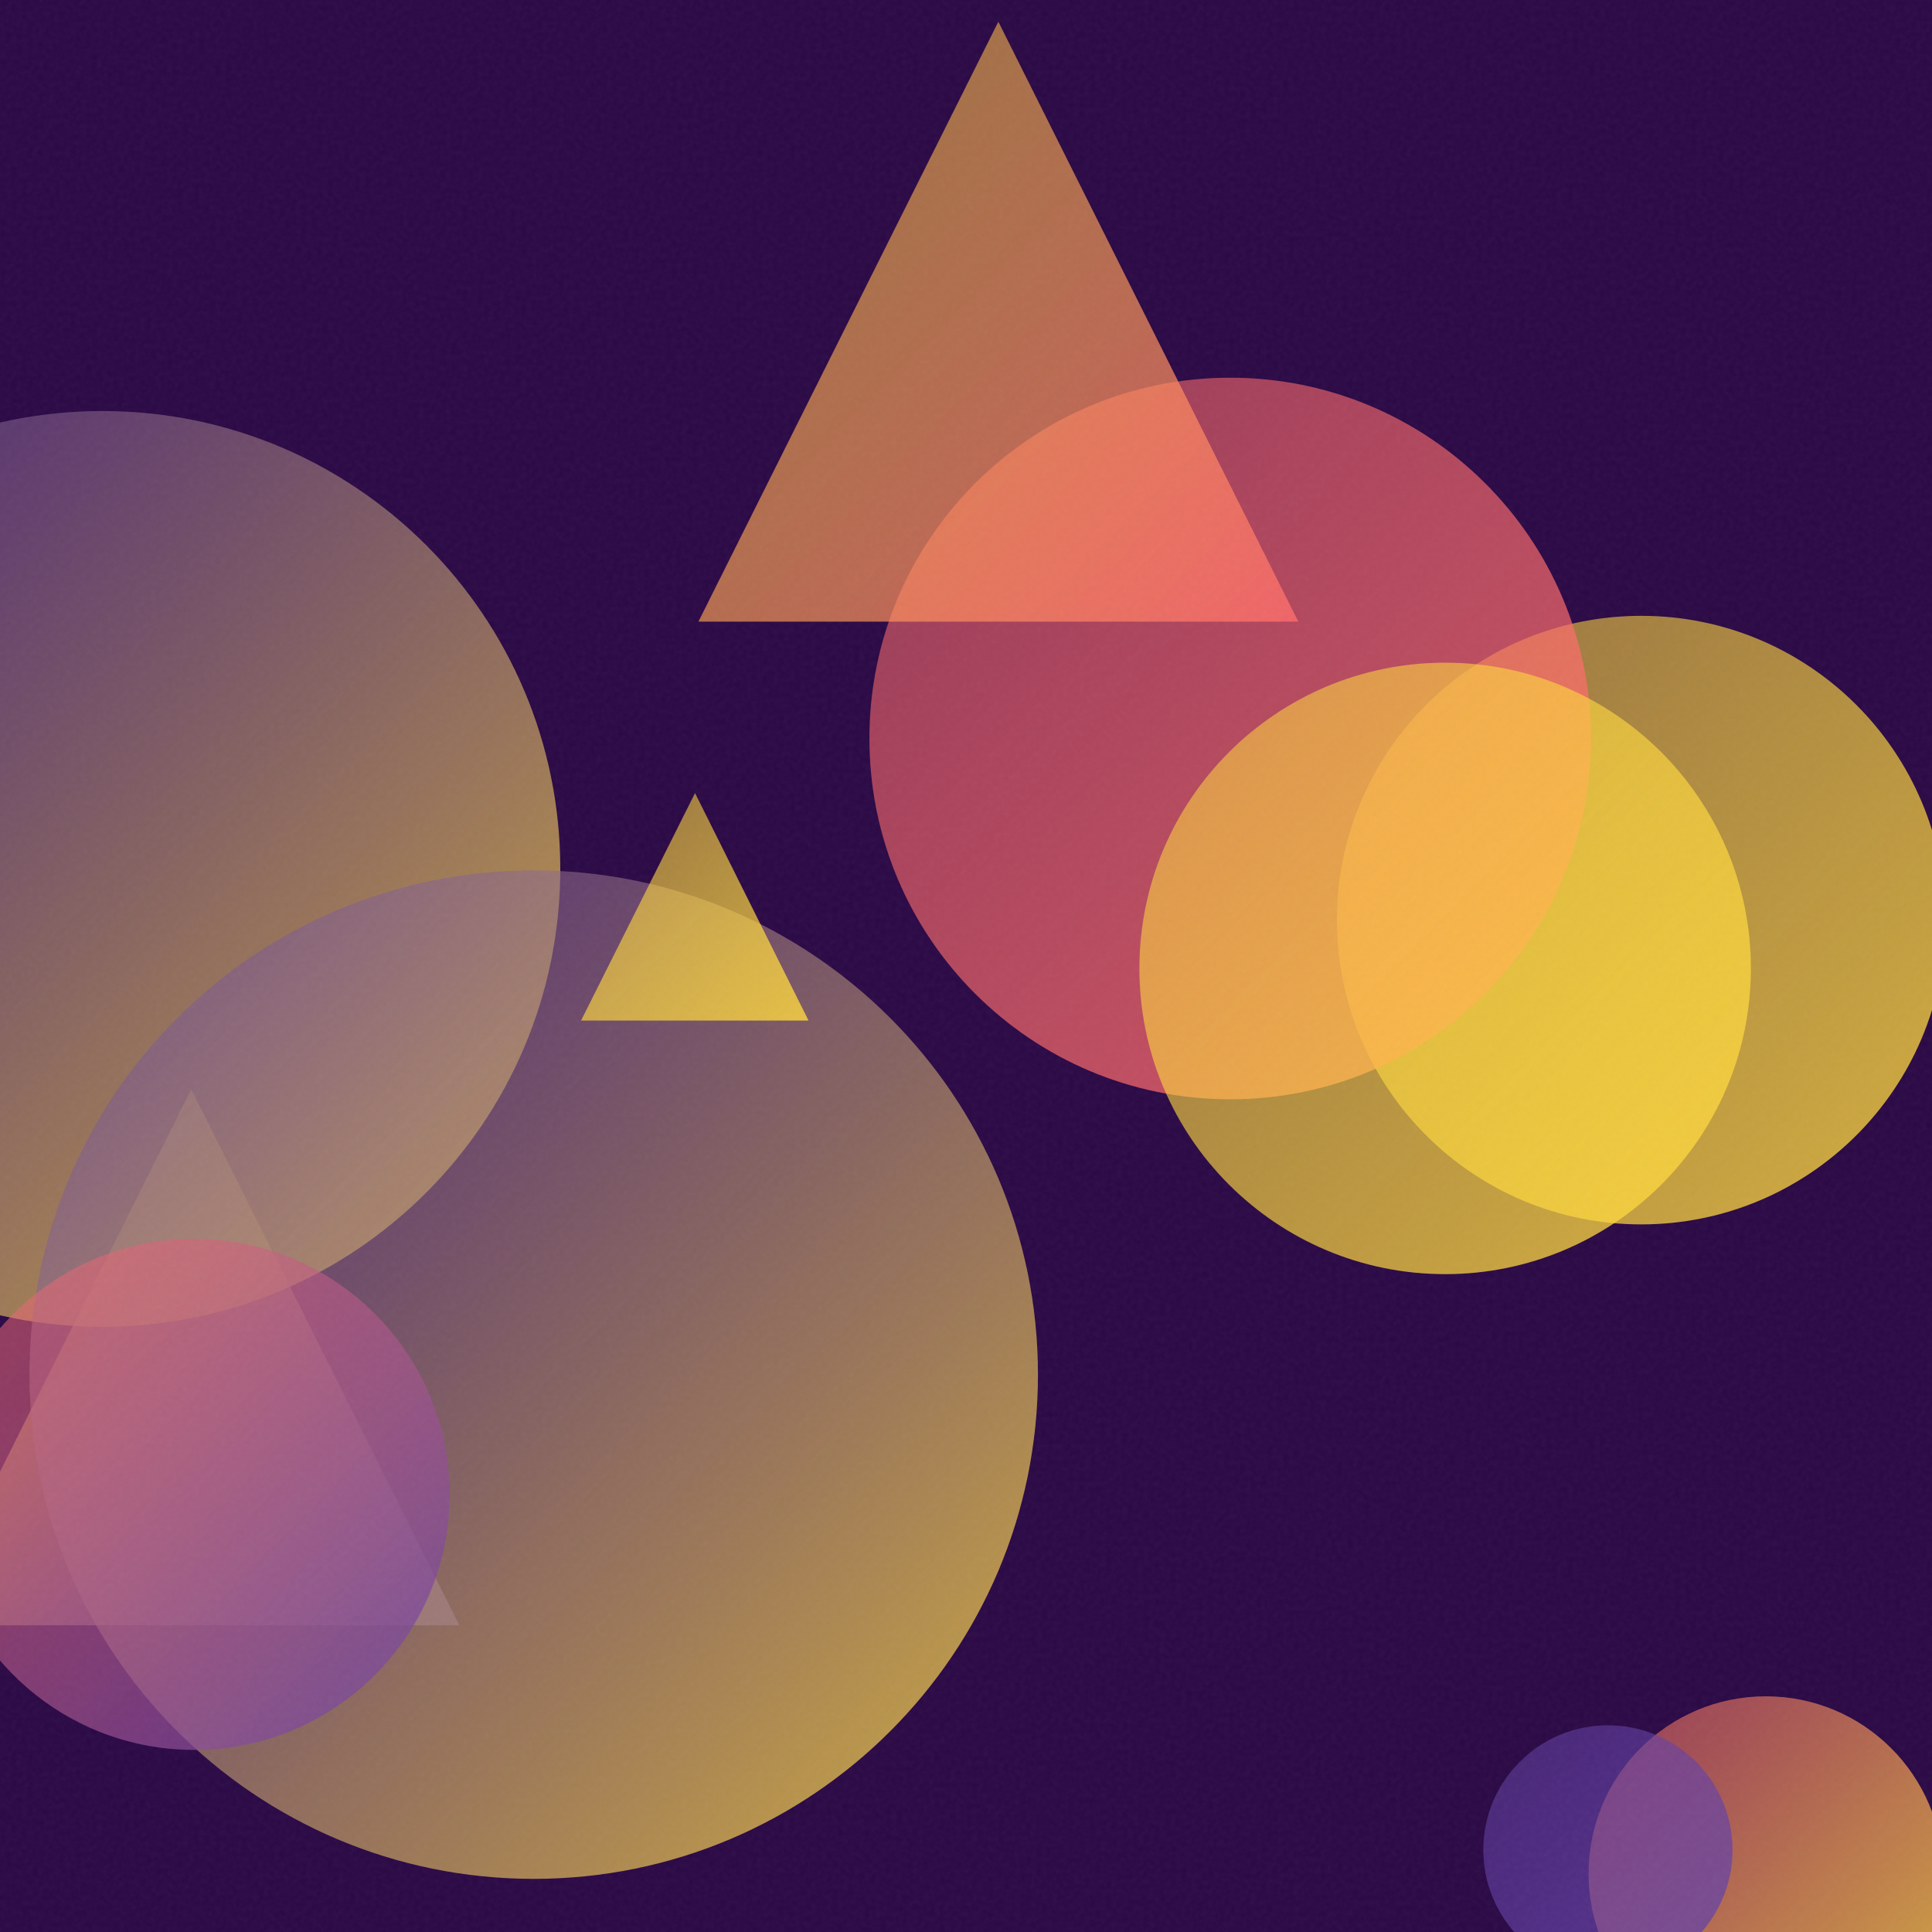
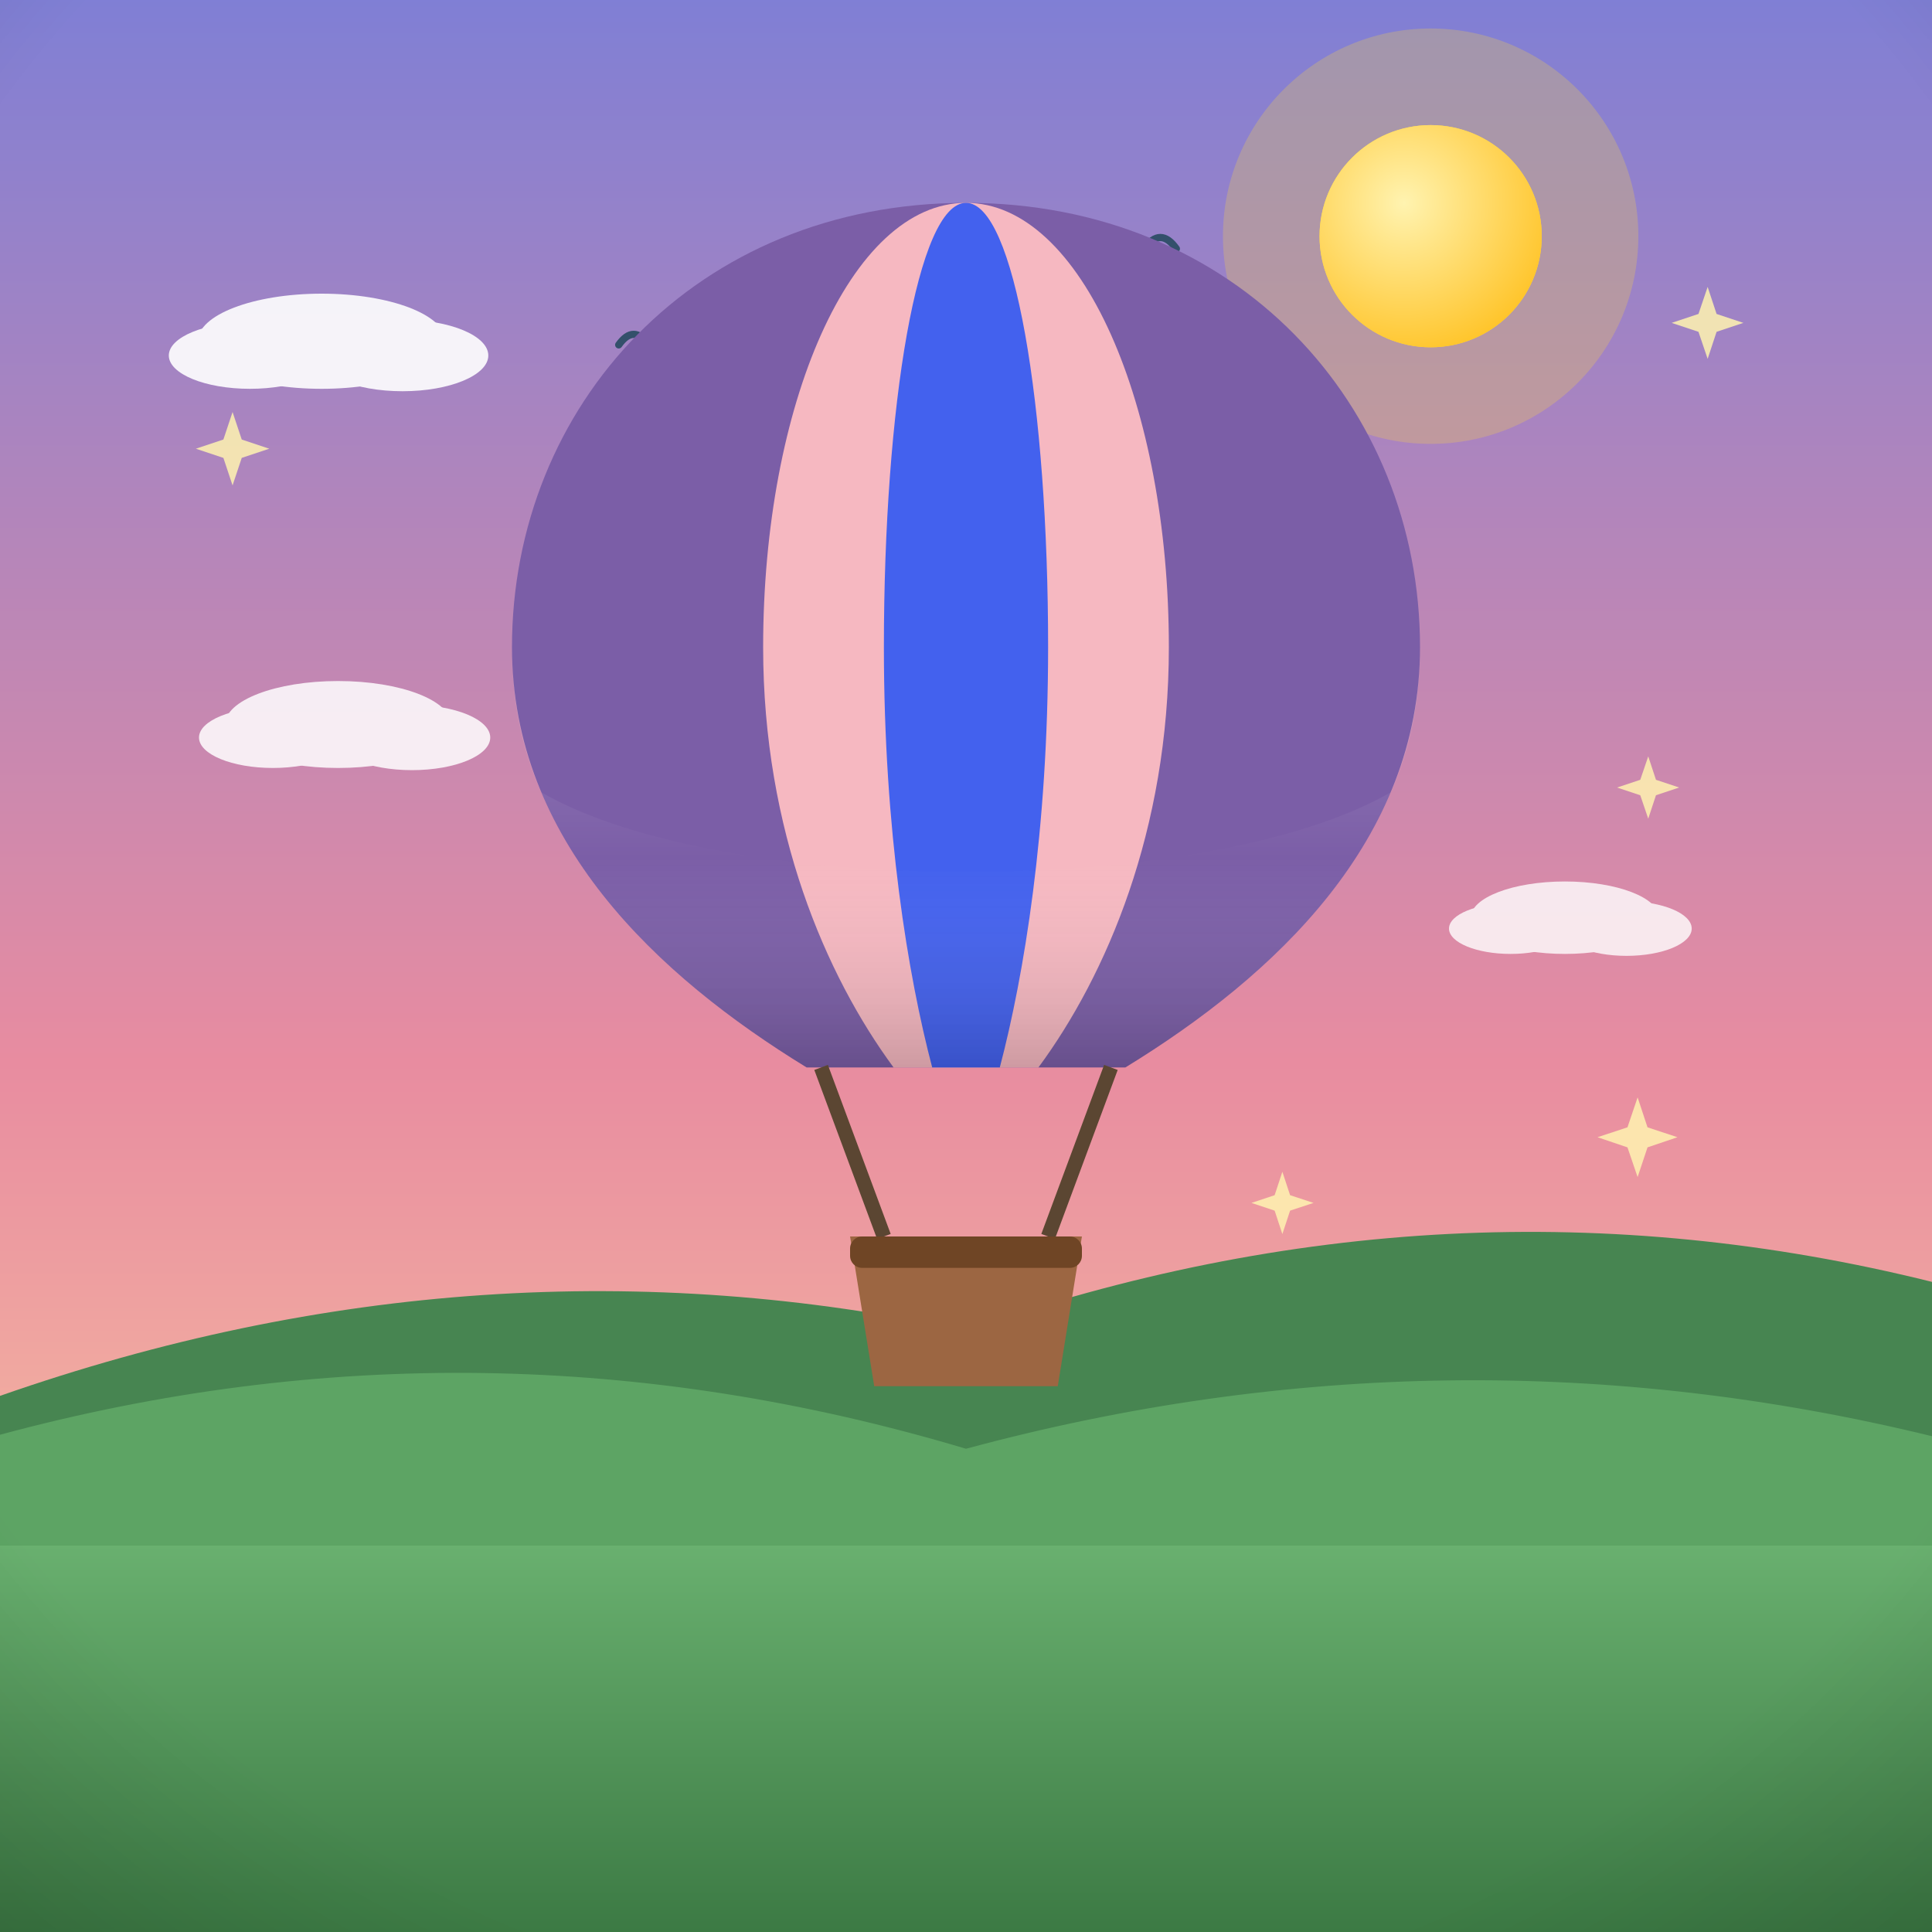
- <svg xmlns="http://www.w3.org/2000/svg" viewBox="0 0 400 400">
+ <svg xmlns="http://www.w3.org/2000/svg" viewBox="0 0 800 800">
  <defs>
-     <linearGradient id="g0" x1="-15.9" y1="225.5" x2="95.1" y2="336.5" gradientUnits="userSpaceOnUse">
-       <stop offset="0" stop-color="#FFD93D" stop-opacity="0.5" />
-       <stop offset="1" stop-color="#6441A5" stop-opacity="0.8" />
+     <linearGradient id="sky" x1="0" y1="0" x2="0" y2="1">
+       <stop offset="0" stop-color="#7f7fd5" />
+       <stop offset="0.55" stop-color="#e88ca0" />
+       <stop offset="1" stop-color="#ffd9a0" />
    </linearGradient>
-     <linearGradient id="g1" x1="328.9" y1="351.2" x2="402.3" y2="424.6" gradientUnits="userSpaceOnUse">
-       <stop offset="0" stop-color="#FF6B6B" stop-opacity="0.5" />
-       <stop offset="1" stop-color="#FFD93D" stop-opacity="0.8" />
+     <radialGradient id="sunG" cx="0.38" cy="0.35" r="0.9">
+       <stop offset="0" stop-color="#fff3b0" />
+       <stop offset="1" stop-color="#ffb703" />
+     </radialGradient>
+     <linearGradient id="ground" x1="0" y1="0" x2="0" y2="1">
+       <stop offset="0" stop-color="#69b06f" />
+       <stop offset="1" stop-color="#3c7a44" />
    </linearGradient>
-     <linearGradient id="g2" x1="-73.5" y1="85.2" x2="116.0" y2="274.7" gradientUnits="userSpaceOnUse">
-       <stop offset="0" stop-color="#6441A5" stop-opacity="0.5" />
-       <stop offset="1" stop-color="#FFD93D" stop-opacity="0.8" />
+     <linearGradient id="sea" x1="0" y1="0" x2="0" y2="1">
+       <stop offset="0" stop-color="#3d9bc4" />
+       <stop offset="1" stop-color="#1668a0" />
    </linearGradient>
-     <linearGradient id="g3" x1="276.8" y1="127.5" x2="402.8" y2="253.5" gradientUnits="userSpaceOnUse">
-       <stop offset="0" stop-color="#FFD93D" stop-opacity="0.5" />
-       <stop offset="1" stop-color="#FFD93D" stop-opacity="0.8" />
+     <linearGradient id="shade" x1="0" y1="0" x2="0" y2="1">
+       <stop offset="0" stop-color="#ffffff" stop-opacity="0.20" />
+       <stop offset="0.5" stop-color="#ffffff" stop-opacity="0" />
+       <stop offset="1" stop-color="#000000" stop-opacity="0.16" />
    </linearGradient>
-     <linearGradient id="g4" x1="180.0" y1="78.2" x2="329.4" y2="227.6" gradientUnits="userSpaceOnUse">
-       <stop offset="0" stop-color="#FF6B6B" stop-opacity="0.5" />
-       <stop offset="1" stop-color="#FF6B6B" stop-opacity="0.8" />
-     </linearGradient>
-     <linearGradient id="g5" x1="235.9" y1="137.2" x2="362.5" y2="263.8" gradientUnits="userSpaceOnUse">
-       <stop offset="0" stop-color="#FFD93D" stop-opacity="0.5" />
-       <stop offset="1" stop-color="#FFD93D" stop-opacity="0.8" />
-     </linearGradient>
-     <linearGradient id="g6" x1="144.6" y1="4.5" x2="268.8" y2="128.7" gradientUnits="userSpaceOnUse">
-       <stop offset="0" stop-color="#FFD93D" stop-opacity="0.5" />
-       <stop offset="1" stop-color="#FF6B6B" stop-opacity="0.8" />
-     </linearGradient>
-     <linearGradient id="g7" x1="6.0" y1="180.2" x2="214.9" y2="389.0" gradientUnits="userSpaceOnUse">
-       <stop offset="0" stop-color="#6441A5" stop-opacity="0.5" />
-       <stop offset="1" stop-color="#FFD93D" stop-opacity="0.8" />
-     </linearGradient>
-     <linearGradient id="g8" x1="120.3" y1="164.2" x2="167.4" y2="211.3" gradientUnits="userSpaceOnUse">
-       <stop offset="0" stop-color="#FFD93D" stop-opacity="0.5" />
-       <stop offset="1" stop-color="#FFD93D" stop-opacity="0.8" />
-     </linearGradient>
-     <linearGradient id="g9" x1="-12.7" y1="256.5" x2="93.1" y2="362.3" gradientUnits="userSpaceOnUse">
-       <stop offset="0" stop-color="#FF6B6B" stop-opacity="0.5" />
-       <stop offset="1" stop-color="#6441A5" stop-opacity="0.8" />
-     </linearGradient>
-     <linearGradient id="g10" x1="307.1" y1="357.2" x2="358.7" y2="408.7" gradientUnits="userSpaceOnUse">
-       <stop offset="0" stop-color="#6441A5" stop-opacity="0.5" />
-       <stop offset="1" stop-color="#6441A5" stop-opacity="0.8" />
-     </linearGradient>
-     <filter id="n">
-       <feTurbulence type="fractalNoise" baseFrequency="0.9" numOctaves="2" stitchTiles="stitch" />
-       <feColorMatrix type="saturate" values="0" />
-     </filter>
+     <radialGradient id="vig" cx="0.5" cy="0.42" r="0.85">
+       <stop offset="0.72" stop-color="#000000" stop-opacity="0" />
+       <stop offset="1" stop-color="#000000" stop-opacity="0.20" />
+     </radialGradient>
  </defs>
-   <rect width="400" height="400" fill="#2a0845" />
-   <path d="M 39.6 225.5 L 95.1 336.5 L -15.9 336.5 Z" fill="url(#g0)" />
-   <circle cx="365.6" cy="387.9" r="36.7" fill="url(#g1)" />
-   <circle cx="21.2" cy="179.9" r="94.8" fill="url(#g2)" />
-   <circle cx="339.8" cy="190.5" r="63.0" fill="url(#g3)" />
-   <circle cx="254.7" cy="152.9" r="74.7" fill="url(#g4)" />
-   <circle cx="299.2" cy="200.5" r="63.3" fill="url(#g5)" />
-   <path d="M 206.7 4.5 L 268.8 128.7 L 144.6 128.7 Z" fill="url(#g6)" />
-   <circle cx="110.5" cy="284.6" r="104.4" fill="url(#g7)" />
-   <path d="M 143.9 164.2 L 167.4 211.3 L 120.3 211.3 Z" fill="url(#g8)" />
-   <circle cx="40.2" cy="309.4" r="52.9" fill="url(#g9)" />
-   <circle cx="332.9" cy="383.0" r="25.8" fill="url(#g10)" />
-   <rect width="400" height="400" filter="url(#n)" opacity="0.05" />
+   <rect width="800" height="800" fill="url(#sky)" />
+   <circle cx="592.4" cy="97.8" r="86" fill="#ffd93d" opacity="0.25" />
+   <circle cx="592.4" cy="97.8" r="46" fill="#ffd93d" />
+   <circle cx="592.4" cy="97.8" r="46" fill="url(#sunG)" />
+   <g fill="#ffffff" opacity="0.9">
+     <ellipse cx="133.2" cy="141.3" rx="51.3" ry="19.7" />
+     <ellipse cx="103.5" cy="147.2" rx="33.6" ry="13.8" />
+     <ellipse cx="166.7" cy="147.2" rx="35.5" ry="14.8" />
+   </g>
+   <g fill="#ffffff" opacity="0.75">
+     <ellipse cx="455.6" cy="142.8" rx="51.7" ry="19.9" />
+     <ellipse cx="425.8" cy="148.8" rx="33.8" ry="13.9" />
+     <ellipse cx="489.4" cy="148.8" rx="35.8" ry="14.9" />
+   </g>
+   <path d="M0 684 L0 578 Q 200 508 400 551 Q 600 481 800 530.8 L800 684 Z" fill="#478551" />
+   <path d="M0 730 L0 594.1 Q 200 540.1 400 599.9 Q 600 545.9 800 594.7 L800 730 Z" fill="#5da464" />
+   <rect y="640" width="800" height="160" fill="url(#ground)" />
+   <path d="M 256.2 142.8 Q 262.4 134.1 268.6 142.8 Q 274.8 134.1 281 142.8" fill="none" stroke="#33506b" stroke-width="3" stroke-linecap="round" />
+   <path d="M 260.9 168.2 Q 267.7 158.7 274.6 168.2 Q 281.4 158.7 288.2 168.2" fill="none" stroke="#33506b" stroke-width="3" stroke-linecap="round" />
+   <path d="M 460.5 103 Q 467.2 93.7 473.8 103 Q 480.5 93.7 487.1 103" fill="none" stroke="#33506b" stroke-width="3" stroke-linecap="round" />
+   <path d="M 707.1 118.8 L 710.8 130 L 721.9 133.7 L 710.8 137.4 L 707.1 148.6 L 703.3 137.4 L 692.2 133.7 L 703.3 130 Z" fill="#fff3b0" opacity="0.85" />
+   <path d="M 396 367.9 L 399.9 379.3 L 411.3 383.1 L 399.9 386.9 L 396 398.3 L 392.2 386.9 L 380.8 383.1 L 392.2 379.3 Z" fill="#fff3b0" opacity="0.85" />
+   <path d="M 96.3 170.6 L 100.1 182 L 111.5 185.8 L 100.1 189.6 L 96.3 201 L 92.5 189.6 L 81.1 185.8 L 92.5 182 Z" fill="#fff3b0" opacity="0.85" />
+   <path d="M 678.1 454.4 L 682.2 466.8 L 694.6 470.9 L 682.2 475.1 L 678.1 487.4 L 673.9 475.1 L 661.5 470.9 L 673.9 466.8 Z" fill="#fff3b0" opacity="0.85" />
+   <path d="M 531 485.2 L 534.2 494.9 L 543.9 498.1 L 534.2 501.3 L 531 511 L 527.8 501.3 L 518.2 498.1 L 527.8 494.9 Z" fill="#fff3b0" opacity="0.85" />
+   <path d="M 682.5 313.2 L 685.7 322.9 L 695.3 326.1 L 685.7 329.3 L 682.5 339 L 679.2 329.3 L 669.6 326.1 L 679.2 322.9 Z" fill="#fff3b0" opacity="0.85" />
+   <g transform="translate(400 0) scale(1 1) translate(-400 0)">
+     <path d="M400 84 C 512 84 588 168 588 268 C 588 348 528 404 466 442 L 334 442 C 272 404 212 348 212 268 C 212 168 288 84 400 84 Z" fill="#7b5ea7" />
+     <path d="M400 84 C 448 84 484 168 484 268 C 484 344 458 404 430 442 L 370 442 C 342 404 316 344 316 268 C 316 168 352 84 400 84 Z" fill="#f6b8c1" />
+     <path d="M400 84 C 420 84 434 168 434 268 C 434 344 424 404 414 442 L 386 442 C 376 404 366 344 366 268 C 366 168 380 84 400 84 Z" fill="#4361ee" />
+     <path d="M212 268 C 212 348 272 404 334 442 L 466 442 C 528 404 588 348 588 268 C 588 290 584 310 576 328 C 500 372 300 372 224 328 C 216 310 212 290 212 268 Z" fill="url(#shade)" />
+     <path d="M340 442 L 366 512 M460 442 L 434 512" stroke="#5b4632" stroke-width="6" />
+     <path d="M352 512 L 448 512 L 438 574 L 362 574 Z" fill="#9c6642" />
+     <rect x="352" y="512" width="96" height="13" rx="5" fill="#6f4525" />
+     <g fill="#ffffff" opacity="0.85">
+       <ellipse cx="140" cy="300" rx="46.8" ry="18" />
+       <ellipse cx="113" cy="305.4" rx="30.6" ry="12.6" />
+       <ellipse cx="170.6" cy="305.4" rx="32.4" ry="13.5" />
+     </g>
+     <g fill="#ffffff" opacity="0.8">
+       <ellipse cx="648" cy="380" rx="39" ry="15" />
+       <ellipse cx="625.5" cy="384.5" rx="25.5" ry="10.5" />
+       <ellipse cx="673.5" cy="384.5" rx="27" ry="11.3" />
+     </g>
+   </g>
+   <rect width="800" height="800" fill="url(#vig)" />
</svg>
